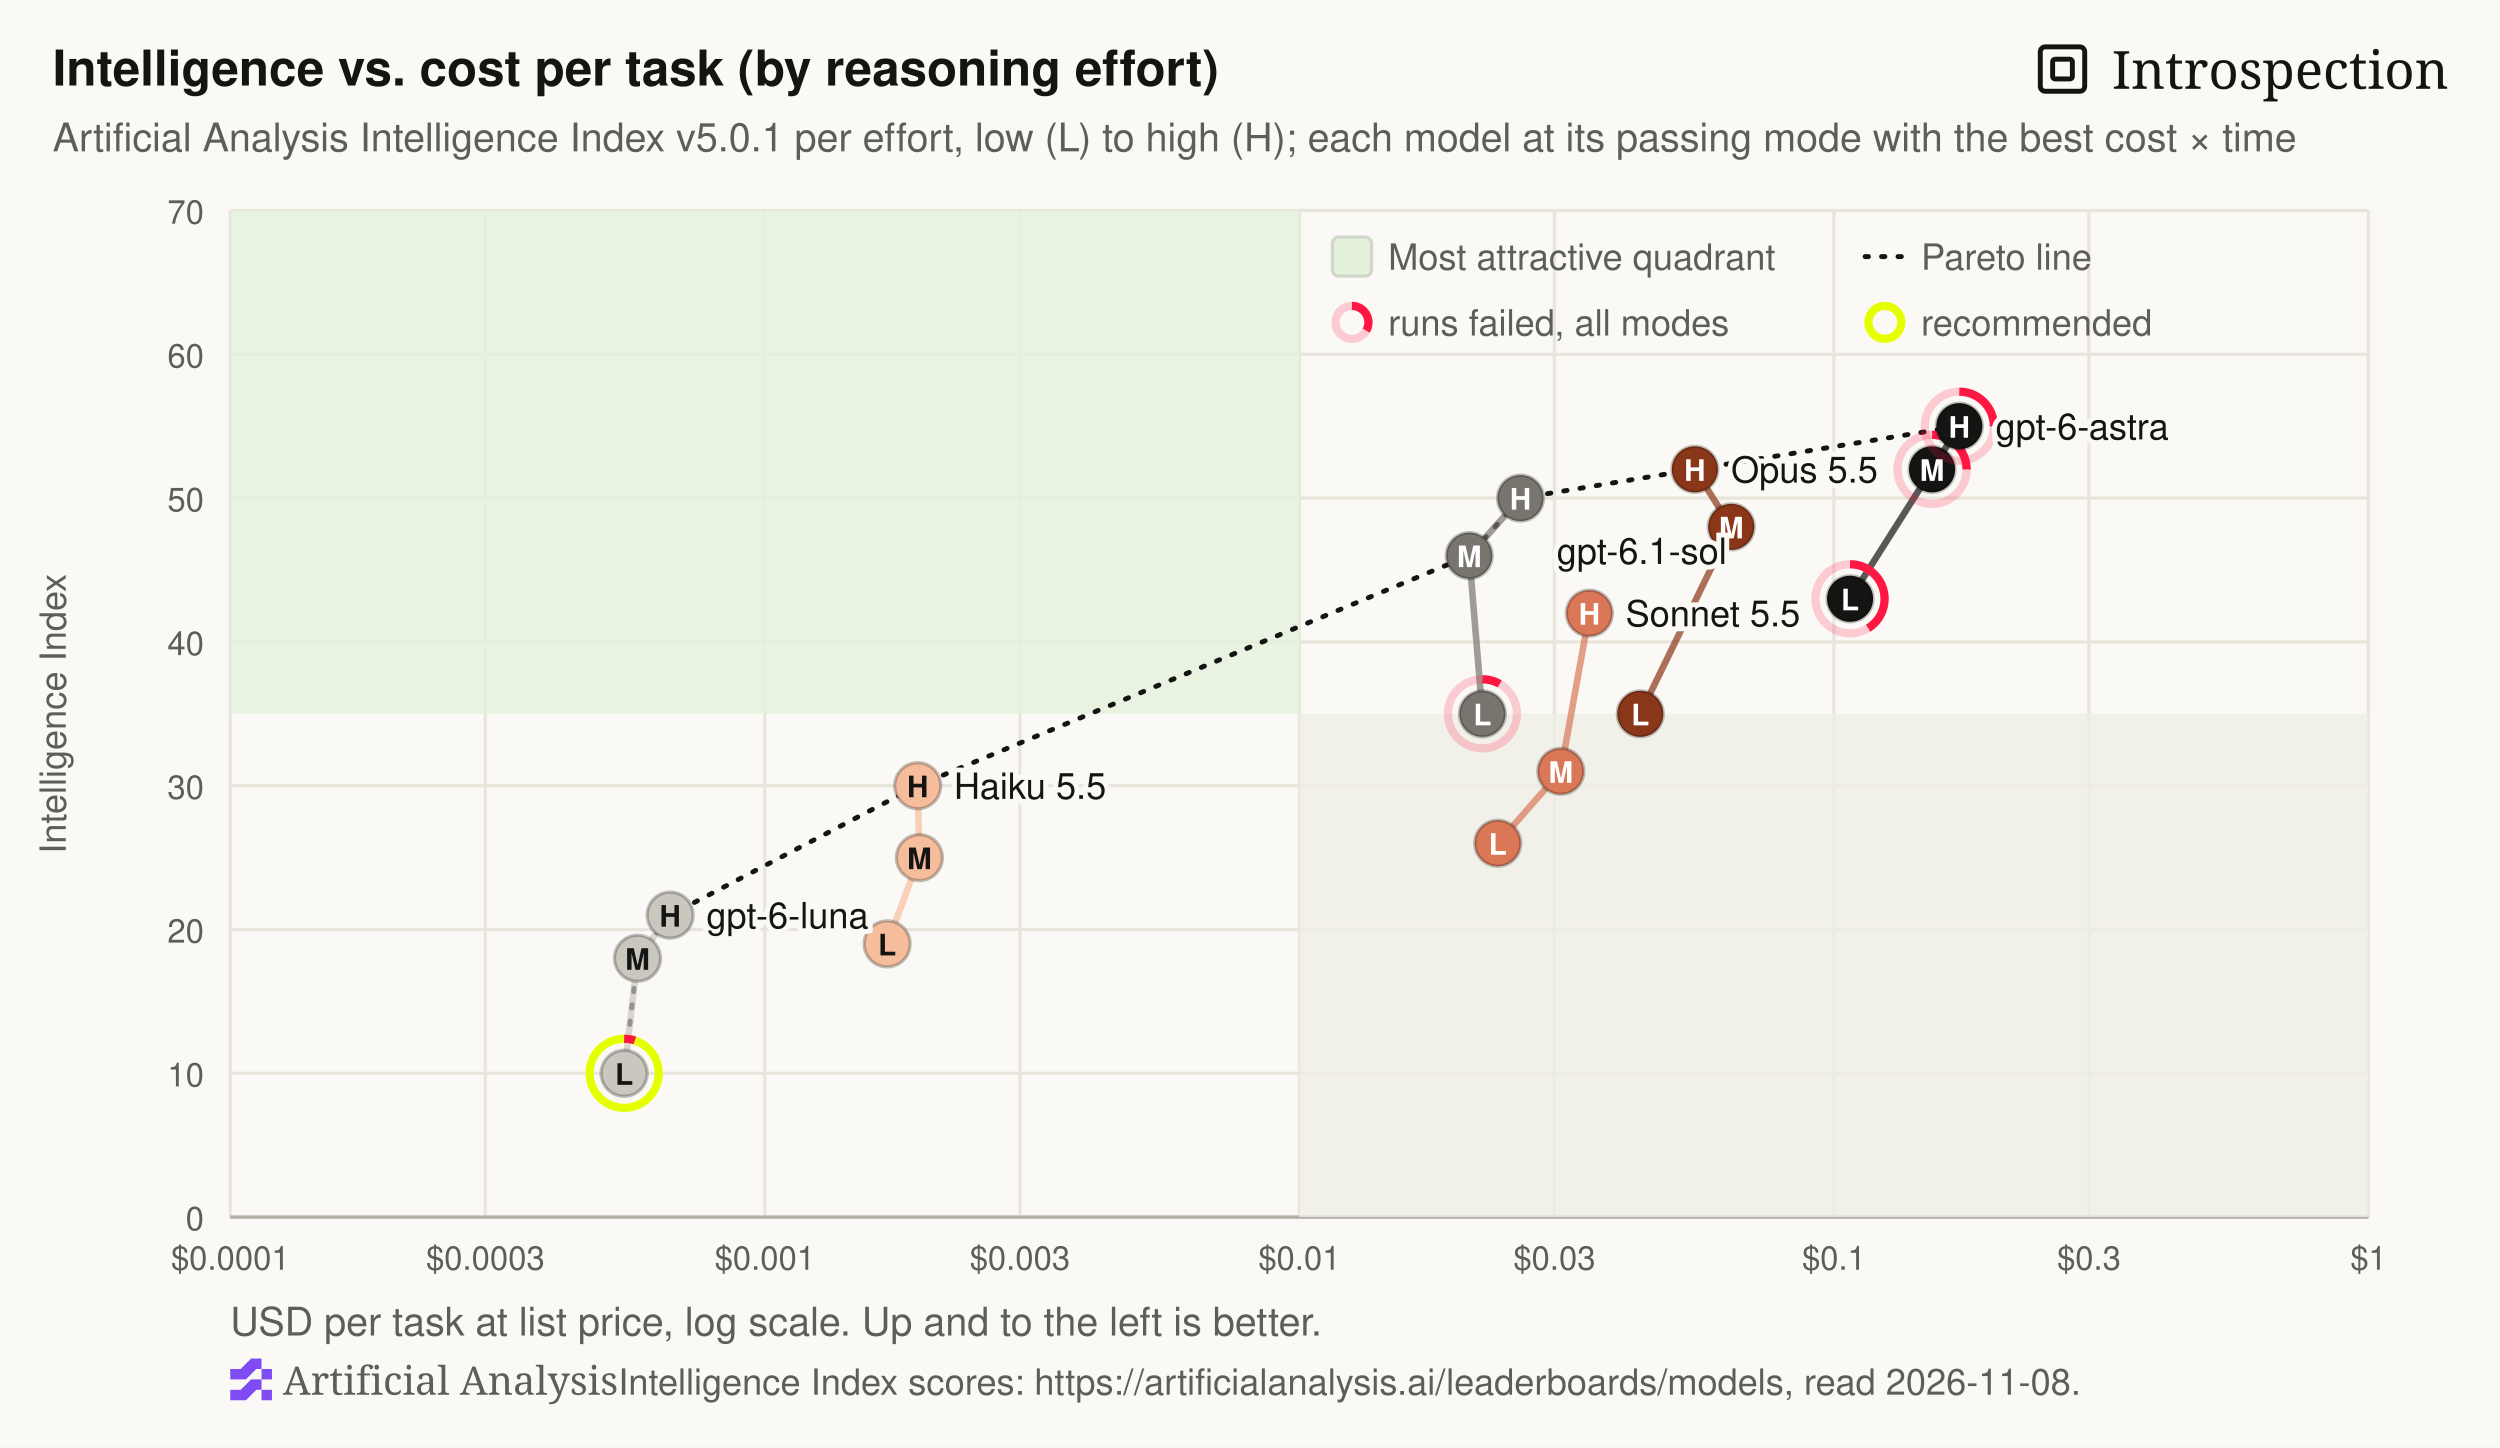
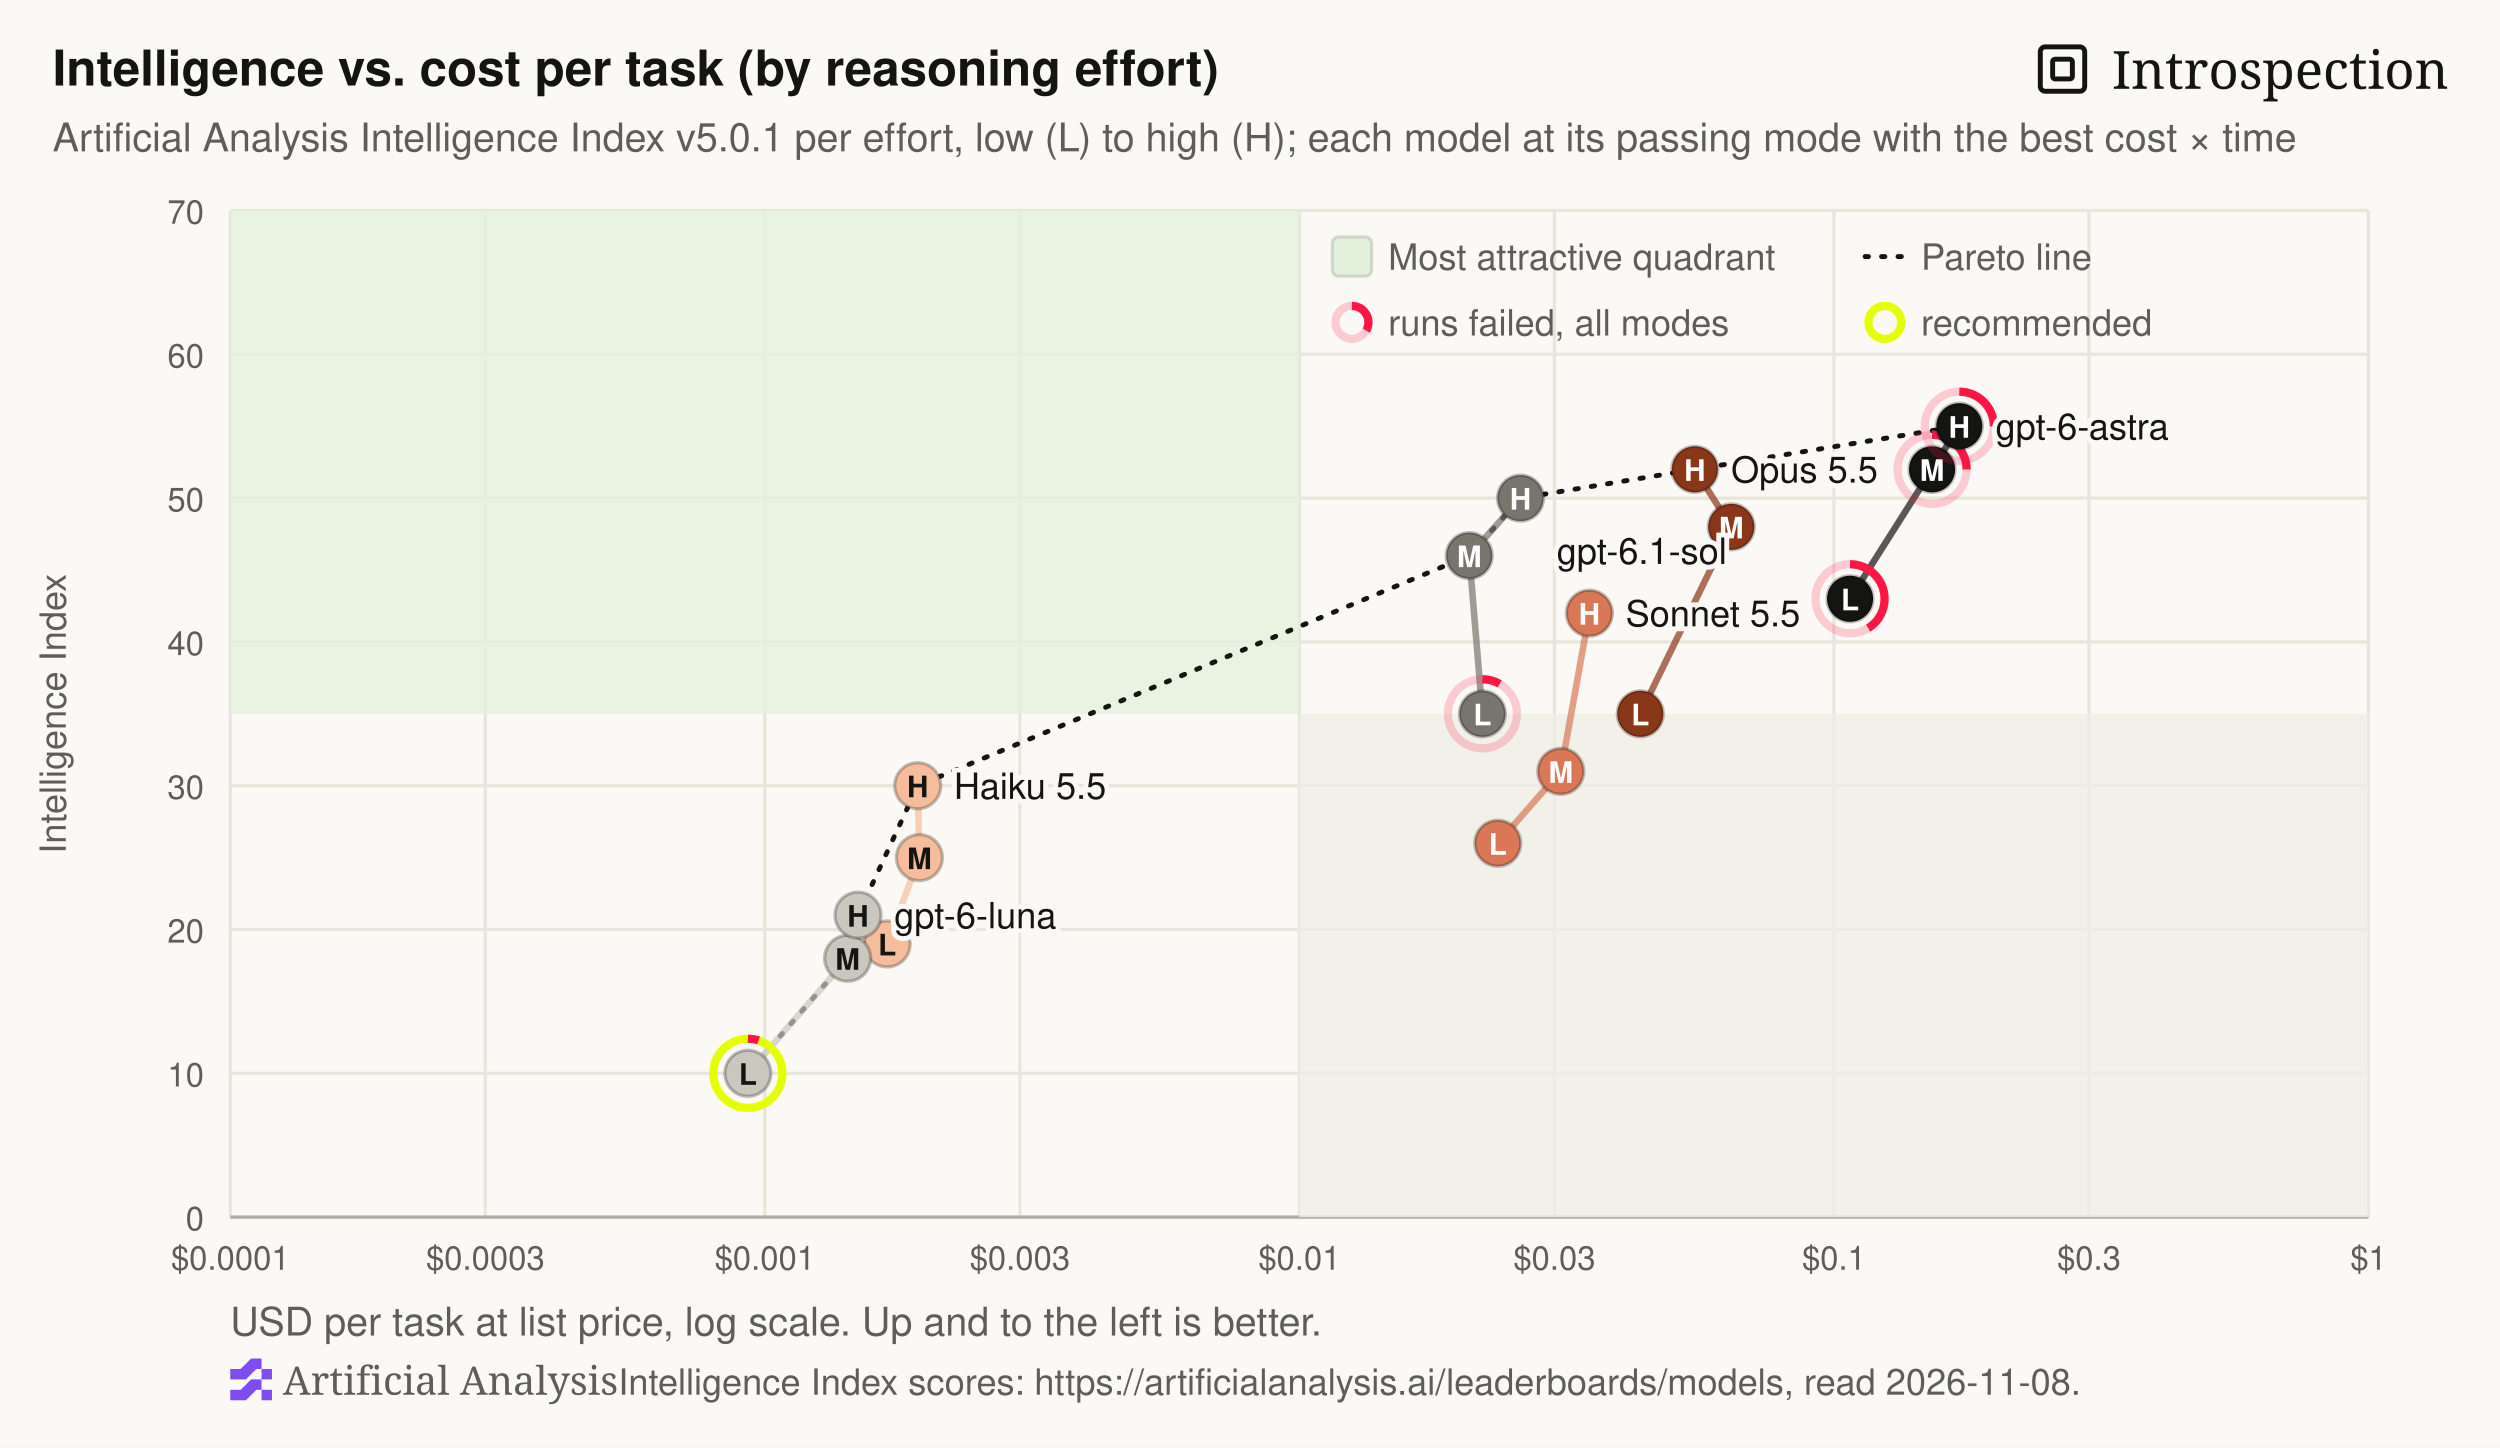
<svg xmlns="http://www.w3.org/2000/svg" width="760" height="440" viewBox="0 0 760 440" font-family="-apple-system, Segoe UI, Helvetica, Arial, sans-serif">
  <rect width="760" height="440" fill="#faf9f5" />
  <text x="16" y="26" font-size="15" font-weight="600" fill="#141413">Intelligence vs. cost per task (by reasoning effort)</text>
  <g transform="translate(618 12) scale(0.75)" fill="none" stroke="#141413" stroke-width="2" stroke-linecap="round" stroke-linejoin="round">
    <rect x="3" y="3" width="18" height="18" rx="2" />
    <rect x="8" y="8" width="8" height="8" rx="1" />
  </g>
  <text x="642" y="27" font-size="16" font-family="Georgia, serif" fill="#141413">Introspection</text>
  <text x="16" y="46" font-size="12" fill="#5e5d59">Artificial Analysis Intelligence Index v5.0.1 per effort, low (L) to high (H); each model at its passing mode with the best cost × time</text>
  <line x1="70" y1="370" x2="720" y2="370" stroke="#e8e6dc" />
  <text x="62" y="374" font-size="10" text-anchor="end" fill="#5e5d59">0</text>
  <line x1="70" y1="326.286" x2="720" y2="326.286" stroke="#e8e6dc" />
  <text x="62" y="330.286" font-size="10" text-anchor="end" fill="#5e5d59">10</text>
  <line x1="70" y1="282.571" x2="720" y2="282.571" stroke="#e8e6dc" />
  <text x="62" y="286.571" font-size="10" text-anchor="end" fill="#5e5d59">20</text>
  <line x1="70" y1="238.857" x2="720" y2="238.857" stroke="#e8e6dc" />
  <text x="62" y="242.857" font-size="10" text-anchor="end" fill="#5e5d59">30</text>
  <line x1="70" y1="195.143" x2="720" y2="195.143" stroke="#e8e6dc" />
  <text x="62" y="199.143" font-size="10" text-anchor="end" fill="#5e5d59">40</text>
  <line x1="70" y1="151.429" x2="720" y2="151.429" stroke="#e8e6dc" />
  <text x="62" y="155.429" font-size="10" text-anchor="end" fill="#5e5d59">50</text>
  <line x1="70" y1="107.714" x2="720" y2="107.714" stroke="#e8e6dc" />
  <text x="62" y="111.714" font-size="10" text-anchor="end" fill="#5e5d59">60</text>
  <line x1="70" y1="64" x2="720" y2="64" stroke="#e8e6dc" />
  <text x="62" y="68" font-size="10" text-anchor="end" fill="#5e5d59">70</text>
  <line x1="70" y1="64" x2="70" y2="370" stroke="#e8e6dc" />
  <text x="70" y="386" font-size="10" text-anchor="middle" fill="#5e5d59">$0.0001</text>
  <line x1="147.532" y1="64" x2="147.532" y2="370" stroke="#e8e6dc" />
  <text x="147.532" y="386" font-size="10" text-anchor="middle" fill="#5e5d59">$0.0003</text>
  <line x1="232.5" y1="64" x2="232.5" y2="370" stroke="#e8e6dc" />
  <text x="232.5" y="386" font-size="10" text-anchor="middle" fill="#5e5d59">$0.001</text>
  <line x1="310.032" y1="64" x2="310.032" y2="370" stroke="#e8e6dc" />
  <text x="310.032" y="386" font-size="10" text-anchor="middle" fill="#5e5d59">$0.003</text>
  <line x1="395" y1="64" x2="395" y2="370" stroke="#e8e6dc" />
  <text x="395" y="386" font-size="10" text-anchor="middle" fill="#5e5d59">$0.01</text>
  <line x1="472.532" y1="64" x2="472.532" y2="370" stroke="#e8e6dc" />
  <text x="472.532" y="386" font-size="10" text-anchor="middle" fill="#5e5d59">$0.03</text>
  <line x1="557.5" y1="64" x2="557.5" y2="370" stroke="#e8e6dc" />
  <text x="557.5" y="386" font-size="10" text-anchor="middle" fill="#5e5d59">$0.1</text>
  <line x1="635.032" y1="64" x2="635.032" y2="370" stroke="#e8e6dc" />
  <text x="635.032" y="386" font-size="10" text-anchor="middle" fill="#5e5d59">$0.3</text>
  <line x1="720" y1="64" x2="720" y2="370" stroke="#e8e6dc" />
  <text x="720" y="386" font-size="10" text-anchor="middle" fill="#5e5d59">$1</text>
  <line x1="70" y1="370" x2="720" y2="370" stroke="#b0aea5" />
  <rect x="70" y="64" width="325" height="153" fill="#e3f1dc" opacity="0.75" />
  <rect x="395" y="217" width="325" height="153" fill="#efede6" opacity="0.8" />
-   <polyline points="189.742,326.286 193.801,291.314 203.726,278.2 278.987,238.857 446.656,168.914 462.229,151.429 515.238,142.686 595.637,129.571" fill="none" stroke="#141413" stroke-width="1.5" stroke-dasharray="1 4" stroke-linecap="round" />
+   <polyline points="227.361,326.286 257.671,291.314 260.829,278.2 278.987,238.857 446.656,168.914 462.229,151.429 515.238,142.686 595.637,129.571" fill="none" stroke="#141413" stroke-width="1.5" stroke-dasharray="1 4" stroke-linecap="round" />
  <rect x="405" y="72" width="12" height="12" rx="2" fill="#e3f1dc" stroke="#0000001f" />
  <text x="422" y="82" font-size="11" fill="#5e5d59">Most attractive quadrant</text>
  <line x1="567" y1="78" x2="581" y2="78" stroke="#141413" stroke-width="1.5" stroke-dasharray="1 4" stroke-linecap="round" />
  <text x="584" y="82" font-size="11" fill="#5e5d59">Pareto line</text>
  <circle cx="411" cy="98" r="5" fill="none" stroke="#ff174433" stroke-width="2.5" pointer-events="none" />
  <circle cx="411" cy="98" r="5" fill="none" stroke="#ff1744" stroke-width="2.5" stroke-dasharray="10.472 31.416" transform="rotate(-90 411 98)" pointer-events="none" />
  <text x="422" y="102" font-size="11" fill="#5e5d59">runs failed, all modes</text>
  <circle cx="573" cy="98" r="5" fill="none" stroke="#e6ff00" stroke-width="2.5" />
  <text x="584" y="102" font-size="11" fill="#5e5d59">recommended</text>
  <polyline points="269.697,286.943 279.498,260.714 278.987,238.857" fill="none" stroke="#f6bd9d" stroke-width="2" opacity="0.7" />
  <polyline points="455.324,256.343 474.48,234.486 483.175,186.4" fill="none" stroke="#d97757" stroke-width="2" opacity="0.7" />
  <polyline points="498.648,217 526.301,160.171 515.238,142.686" fill="none" stroke="#8a3618" stroke-width="2" opacity="0.7" />
-   <polyline points="189.742,326.286 193.801,291.314 203.726,278.2" fill="none" stroke="#c9c7be" stroke-width="2" opacity="0.7" />
+   <polyline points="227.361,326.286 257.671,291.314 260.829,278.2" fill="none" stroke="#c9c7be" stroke-width="2" opacity="0.7" />
  <polyline points="450.656,217 446.656,168.914 462.229,151.429" fill="none" stroke="#77756e" stroke-width="2" opacity="0.7" />
  <polyline points="562.413,182.029 587.347,142.686 595.637,129.571" fill="none" stroke="#141413" stroke-width="2" opacity="0.7" />
-   <circle cx="189.742" cy="326.286" r="10.5" fill="none" stroke="#e6ff00" stroke-width="2.5" pointer-events="none" />
+   <circle cx="227.361" cy="326.286" r="10.5" fill="none" stroke="#e6ff00" stroke-width="2.5" pointer-events="none" />
  <a href="https://artificialanalysis.ai/models/claude-haiku-5-5" target="_blank">
    <circle cx="269.697" cy="286.943" r="7" fill="#f6bd9d" stroke="#0000003d" />
  </a>
  <text x="269.697" y="290.443" font-size="9" font-weight="600" text-anchor="middle" pointer-events="none" fill="#141413">L</text>
  <a href="https://artificialanalysis.ai/models/claude-sonnet-5-5" target="_blank">
    <circle cx="455.324" cy="256.343" r="7" fill="#d97757" stroke="#0000003d" />
  </a>
  <text x="455.324" y="259.843" font-size="9" font-weight="600" text-anchor="middle" pointer-events="none" fill="#ffffff">L</text>
  <a href="https://artificialanalysis.ai/models/claude-opus-5-5" target="_blank">
    <circle cx="498.648" cy="217" r="7" fill="#8a3618" stroke="#0000003d" />
  </a>
  <text x="498.648" y="220.5" font-size="9" font-weight="600" text-anchor="middle" pointer-events="none" fill="#ffffff">L</text>
  <a href="https://artificialanalysis.ai/models/gpt-6-luna" target="_blank">
-     <circle cx="189.742" cy="326.286" r="7" fill="#c9c7be" stroke="#0000003d" />
+     <circle cx="227.361" cy="326.286" r="7" fill="#c9c7be" stroke="#0000003d" />
  </a>
-   <circle cx="189.742" cy="326.286" r="10.5" fill="none" stroke="#ff1744" stroke-width="2.5" stroke-dasharray="3.299 65.973" transform="rotate(-90 189.7421 326.2857)" pointer-events="none" />
-   <text x="189.742" y="329.786" font-size="9" font-weight="600" text-anchor="middle" pointer-events="none" fill="#141413">L</text>
+   <circle cx="227.361" cy="326.286" r="10.5" fill="none" stroke="#ff1744" stroke-width="2.5" stroke-dasharray="3.299 65.973" transform="rotate(-90 227.3613 326.2857)" pointer-events="none" />
+   <text x="227.361" y="329.786" font-size="9" font-weight="600" text-anchor="middle" pointer-events="none" fill="#141413">L</text>
  <a href="https://artificialanalysis.ai/models/gpt-6-1-sol" target="_blank">
    <circle cx="450.656" cy="217" r="7" fill="#77756e" stroke="#0000003d" />
  </a>
  <circle cx="450.656" cy="217" r="10.5" fill="none" stroke="#ff174433" stroke-width="2.5" pointer-events="none" />
  <circle cx="450.656" cy="217" r="10.5" fill="none" stroke="#ff1744" stroke-width="2.5" stroke-dasharray="5.498 65.973" transform="rotate(-90 450.6556 217)" pointer-events="none" />
  <text x="450.656" y="220.5" font-size="9" font-weight="600" text-anchor="middle" pointer-events="none" fill="#ffffff">L</text>
  <a href="https://artificialanalysis.ai/models/gpt-6-astra" target="_blank">
    <circle cx="562.413" cy="182.029" r="7" fill="#141413" stroke="#0000003d" />
  </a>
  <circle cx="562.413" cy="182.029" r="10.5" fill="none" stroke="#ff174433" stroke-width="2.5" pointer-events="none" />
  <circle cx="562.413" cy="182.029" r="10.5" fill="none" stroke="#ff1744" stroke-width="2.5" stroke-dasharray="27.166 65.973" transform="rotate(-90 562.4132 182.0286)" pointer-events="none" />
  <text x="562.413" y="185.529" font-size="9" font-weight="600" text-anchor="middle" pointer-events="none" fill="#ffffff">L</text>
  <a href="https://artificialanalysis.ai/models/claude-haiku-5-5" target="_blank">
    <circle cx="279.498" cy="260.714" r="7" fill="#f6bd9d" stroke="#0000003d" />
  </a>
  <text x="279.498" y="264.214" font-size="9" font-weight="600" text-anchor="middle" pointer-events="none" fill="#141413">M</text>
  <a href="https://artificialanalysis.ai/models/claude-sonnet-5-5" target="_blank">
    <circle cx="474.48" cy="234.486" r="7" fill="#d97757" stroke="#0000003d" />
  </a>
  <text x="474.48" y="237.986" font-size="9" font-weight="600" text-anchor="middle" pointer-events="none" fill="#ffffff">M</text>
  <a href="https://artificialanalysis.ai/models/claude-opus-5-5" target="_blank">
    <circle cx="526.301" cy="160.171" r="7" fill="#8a3618" stroke="#0000003d" />
  </a>
  <text x="526.301" y="163.671" font-size="9" font-weight="600" text-anchor="middle" pointer-events="none" fill="#ffffff">M</text>
  <a href="https://artificialanalysis.ai/models/gpt-6-luna" target="_blank">
-     <circle cx="193.801" cy="291.314" r="7" fill="#c9c7be" stroke="#0000003d" />
+     <circle cx="257.671" cy="291.314" r="7" fill="#c9c7be" stroke="#0000003d" />
  </a>
-   <text x="193.801" y="294.814" font-size="9" font-weight="600" text-anchor="middle" pointer-events="none" fill="#141413">M</text>
+   <text x="257.671" y="294.814" font-size="9" font-weight="600" text-anchor="middle" pointer-events="none" fill="#141413">M</text>
  <a href="https://artificialanalysis.ai/models/gpt-6-1-sol" target="_blank">
    <circle cx="446.656" cy="168.914" r="7" fill="#77756e" stroke="#0000003d" />
  </a>
  <text x="446.656" y="172.414" font-size="9" font-weight="600" text-anchor="middle" pointer-events="none" fill="#ffffff">M</text>
  <a href="https://artificialanalysis.ai/models/gpt-6-astra" target="_blank">
    <circle cx="587.347" cy="142.686" r="7" fill="#141413" stroke="#0000003d" />
  </a>
  <circle cx="587.347" cy="142.686" r="10.5" fill="none" stroke="#ff174433" stroke-width="2.5" pointer-events="none" />
  <circle cx="587.347" cy="142.686" r="10.5" fill="none" stroke="#ff1744" stroke-width="2.5" stroke-dasharray="16.493 65.973" transform="rotate(-90 587.347 142.6857)" pointer-events="none" />
  <text x="587.347" y="146.186" font-size="9" font-weight="600" text-anchor="middle" pointer-events="none" fill="#ffffff">M</text>
  <a href="https://artificialanalysis.ai/models/claude-haiku-5-5" target="_blank">
    <circle cx="278.987" cy="238.857" r="7" fill="#f6bd9d" stroke="#0000003d" />
  </a>
  <text x="278.987" y="242.357" font-size="9" font-weight="600" text-anchor="middle" pointer-events="none" fill="#141413">H</text>
  <a href="https://artificialanalysis.ai/models/claude-sonnet-5-5" target="_blank">
    <circle cx="483.175" cy="186.4" r="7" fill="#d97757" stroke="#0000003d" />
  </a>
  <text x="483.175" y="189.9" font-size="9" font-weight="600" text-anchor="middle" pointer-events="none" fill="#ffffff">H</text>
  <a href="https://artificialanalysis.ai/models/claude-opus-5-5" target="_blank">
    <circle cx="515.238" cy="142.686" r="7" fill="#8a3618" stroke="#0000003d" />
  </a>
  <text x="515.238" y="146.186" font-size="9" font-weight="600" text-anchor="middle" pointer-events="none" fill="#ffffff">H</text>
  <a href="https://artificialanalysis.ai/models/gpt-6-luna" target="_blank">
-     <circle cx="203.726" cy="278.2" r="7" fill="#c9c7be" stroke="#0000003d" />
+     <circle cx="260.829" cy="278.2" r="7" fill="#c9c7be" stroke="#0000003d" />
  </a>
-   <text x="203.726" y="281.7" font-size="9" font-weight="600" text-anchor="middle" pointer-events="none" fill="#141413">H</text>
+   <text x="260.829" y="281.7" font-size="9" font-weight="600" text-anchor="middle" pointer-events="none" fill="#141413">H</text>
  <a href="https://artificialanalysis.ai/models/gpt-6-1-sol" target="_blank">
    <circle cx="462.229" cy="151.429" r="7" fill="#77756e" stroke="#0000003d" />
  </a>
  <text x="462.229" y="154.929" font-size="9" font-weight="600" text-anchor="middle" pointer-events="none" fill="#ffffff">H</text>
  <a href="https://artificialanalysis.ai/models/gpt-6-astra" target="_blank">
    <circle cx="595.637" cy="129.571" r="7" fill="#141413" stroke="#0000003d" />
  </a>
  <circle cx="595.637" cy="129.571" r="10.5" fill="none" stroke="#ff174433" stroke-width="2.5" pointer-events="none" />
  <circle cx="595.637" cy="129.571" r="10.5" fill="none" stroke="#ff1744" stroke-width="2.5" stroke-dasharray="16.493 65.973" transform="rotate(-90 595.637 129.5714)" pointer-events="none" />
  <text x="595.637" y="133.071" font-size="9" font-weight="600" text-anchor="middle" pointer-events="none" fill="#ffffff">H</text>
  <text x="280.697" y="290.943" text-anchor="start" font-size="11" stroke="#faf9f5" stroke-width="3" paint-order="stroke" fill="#141413" />
  <text x="466.324" y="260.343" text-anchor="start" font-size="11" stroke="#faf9f5" stroke-width="3" paint-order="stroke" fill="#141413" />
  <text x="509.648" y="221" text-anchor="start" font-size="11" stroke="#faf9f5" stroke-width="3" paint-order="stroke" fill="#141413" />
-   <text x="200.742" y="330.286" text-anchor="start" font-size="11" stroke="#faf9f5" stroke-width="3" paint-order="stroke" fill="#141413" />
+   <text x="238.361" y="330.286" text-anchor="start" font-size="11" stroke="#faf9f5" stroke-width="3" paint-order="stroke" fill="#141413" />
  <text x="461.656" y="221" text-anchor="start" font-size="11" stroke="#faf9f5" stroke-width="3" paint-order="stroke" fill="#141413" />
  <text x="573.413" y="186.029" text-anchor="start" font-size="11" stroke="#faf9f5" stroke-width="3" paint-order="stroke" fill="#141413" />
  <text x="290.498" y="264.714" text-anchor="start" font-size="11" stroke="#faf9f5" stroke-width="3" paint-order="stroke" fill="#141413" />
  <text x="485.48" y="238.486" text-anchor="start" font-size="11" stroke="#faf9f5" stroke-width="3" paint-order="stroke" fill="#141413" />
  <text x="537.301" y="164.171" text-anchor="start" font-size="11" stroke="#faf9f5" stroke-width="3" paint-order="stroke" fill="#141413" />
-   <text x="204.801" y="295.314" text-anchor="start" font-size="11" stroke="#faf9f5" stroke-width="3" paint-order="stroke" fill="#141413" />
+   <text x="268.671" y="295.314" text-anchor="start" font-size="11" stroke="#faf9f5" stroke-width="3" paint-order="stroke" fill="#141413" />
  <text x="457.656" y="172.914" text-anchor="start" font-size="11" stroke="#faf9f5" stroke-width="3" paint-order="stroke" fill="#141413" />
  <text x="598.347" y="146.686" text-anchor="start" font-size="11" stroke="#faf9f5" stroke-width="3" paint-order="stroke" fill="#141413" />
  <text x="289.987" y="242.857" text-anchor="start" font-size="11" stroke="#faf9f5" stroke-width="3" paint-order="stroke" fill="#141413">Haiku 5.5</text>
  <text x="494.175" y="190.4" text-anchor="start" font-size="11" stroke="#faf9f5" stroke-width="3" paint-order="stroke" fill="#141413">Sonnet 5.5</text>
  <text x="526.238" y="146.686" text-anchor="start" font-size="11" stroke="#faf9f5" stroke-width="3" paint-order="stroke" fill="#141413">Opus 5.5</text>
-   <text x="214.726" y="282.2" text-anchor="start" font-size="11" stroke="#faf9f5" stroke-width="3" paint-order="stroke" fill="#141413">gpt-6-luna</text>
+   <text x="271.829" y="282.2" text-anchor="start" font-size="11" stroke="#faf9f5" stroke-width="3" paint-order="stroke" fill="#141413">gpt-6-luna</text>
  <text x="473.229" y="171.429" text-anchor="start" font-size="11" stroke="#faf9f5" stroke-width="3" paint-order="stroke" fill="#141413">gpt-6.1-sol</text>
  <text x="606.637" y="133.571" text-anchor="start" font-size="11" stroke="#faf9f5" stroke-width="3" paint-order="stroke" fill="#141413">gpt-6-astra</text>
  <text x="70" y="406" font-size="12" fill="#5e5d59">USD per task at list price, log scale. Up and to the left is better.</text>
  <g transform="translate(70 413) scale(0.24)">
    <path d="M46.219 52.82H52.819V39.61H46.219H39.609V52.82H46.219Z" fill="#7F4BF3" />
    <path d="M26.41 0L13.2 13.2H0V26.41H19.81L33.01 13.2H39.61V0H26.41Z" fill="#7F4BF3" />
    <path d="M26.41 26.41L13.2 39.61H0V52.82H19.81L33.01 39.61H39.61V26.41H26.41Z" fill="#7F4BF3" />
    <path d="M52.819 26.41V13.2H46.219H39.609V26.41H46.219H52.819Z" fill="#7F4BF3" />
  </g>
  <text x="86" y="424" font-size="12" font-family="Georgia, serif" fill="#5e5d59">Artificial Analysis</text>
  <text x="187.95" y="424" font-size="11" fill="#5e5d59">Intelligence Index scores: <a href="https://artificialanalysis.ai/leaderboards/models" target="_blank">https://artificialanalysis.ai/leaderboards/models</a>, read 2026-11-08.</text>
  <text transform="translate(20 217) rotate(-90)" font-size="11" text-anchor="middle" fill="#5e5d59">Intelligence Index</text>
</svg>
